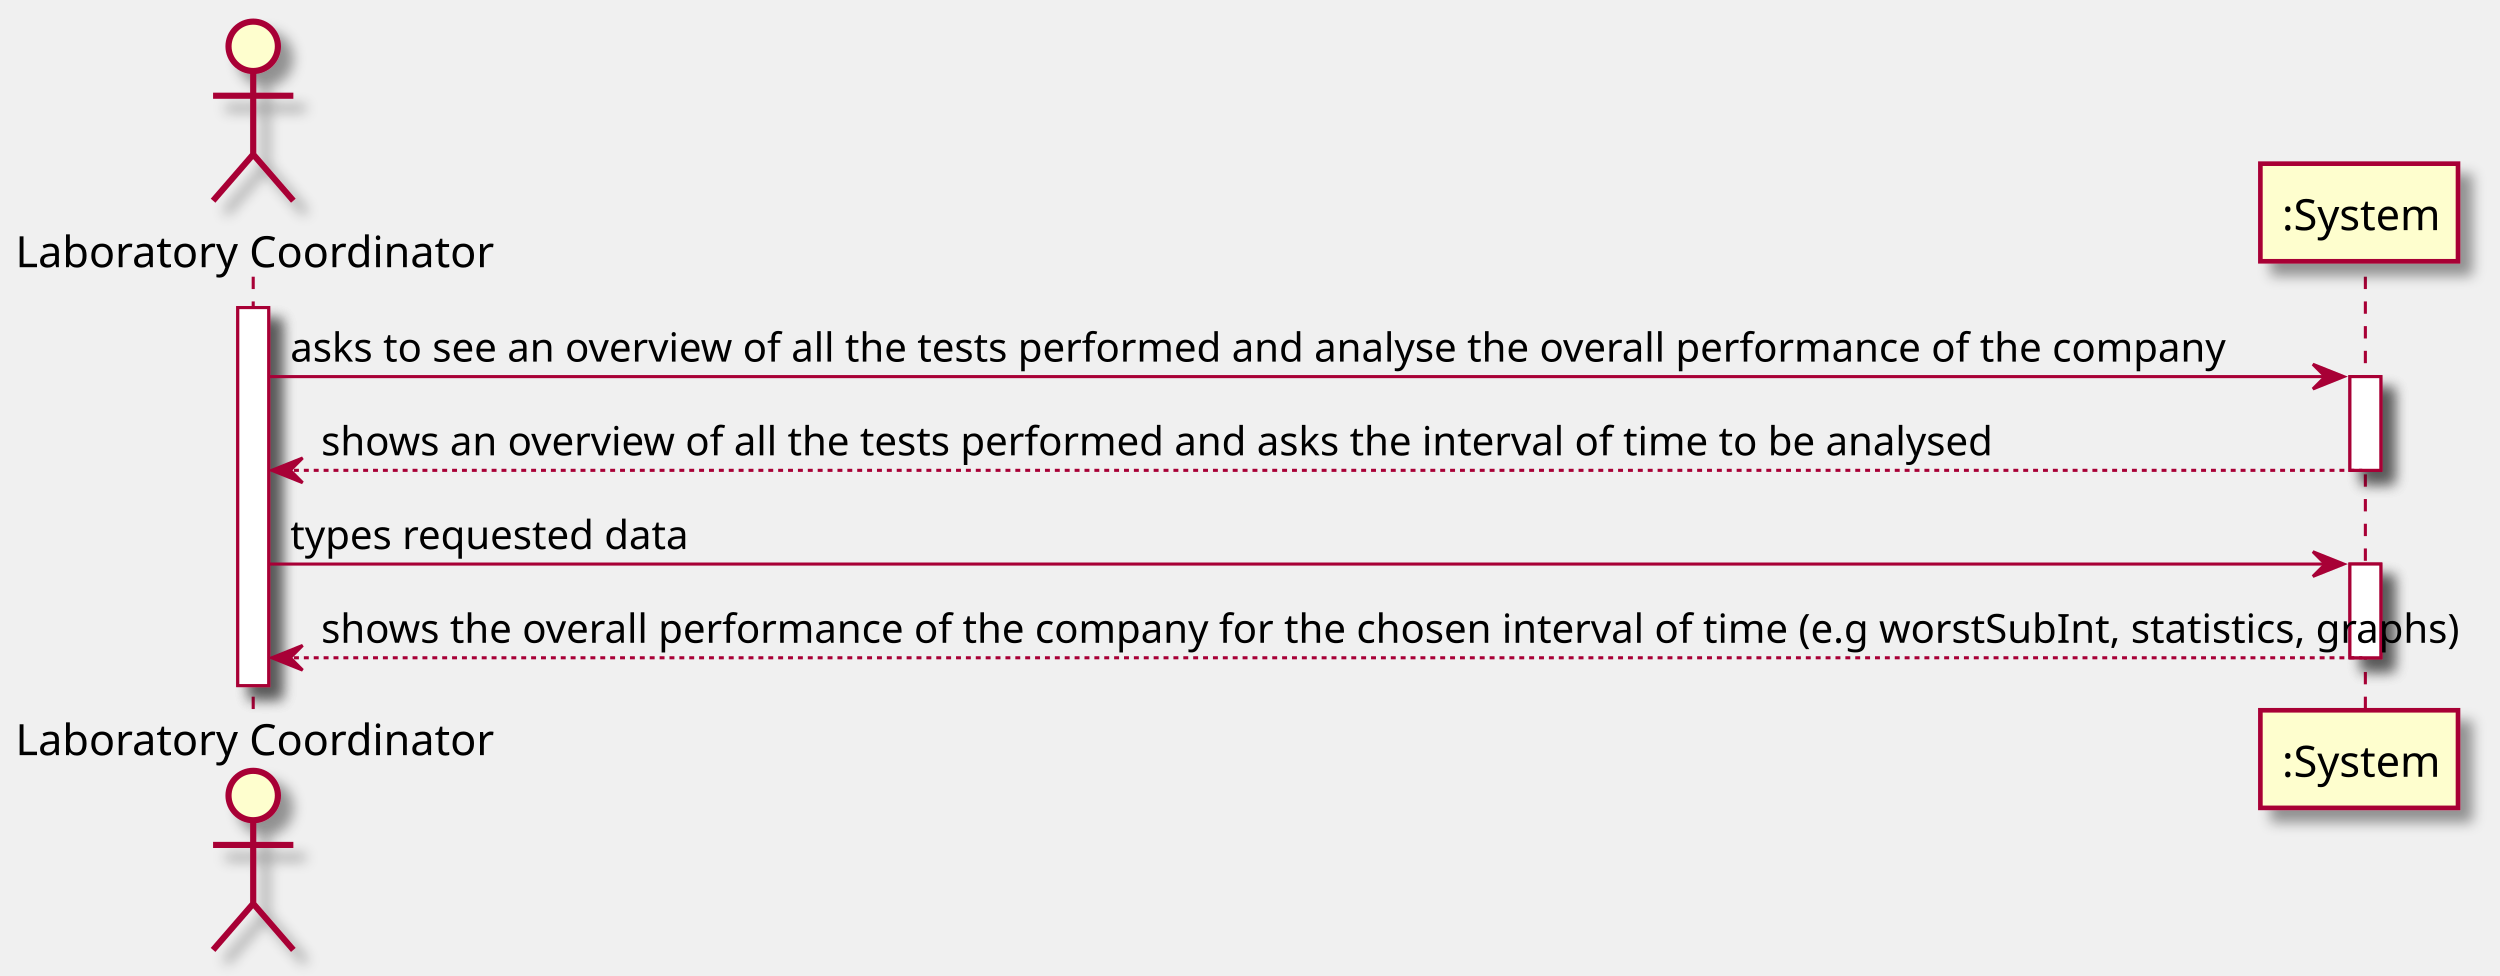
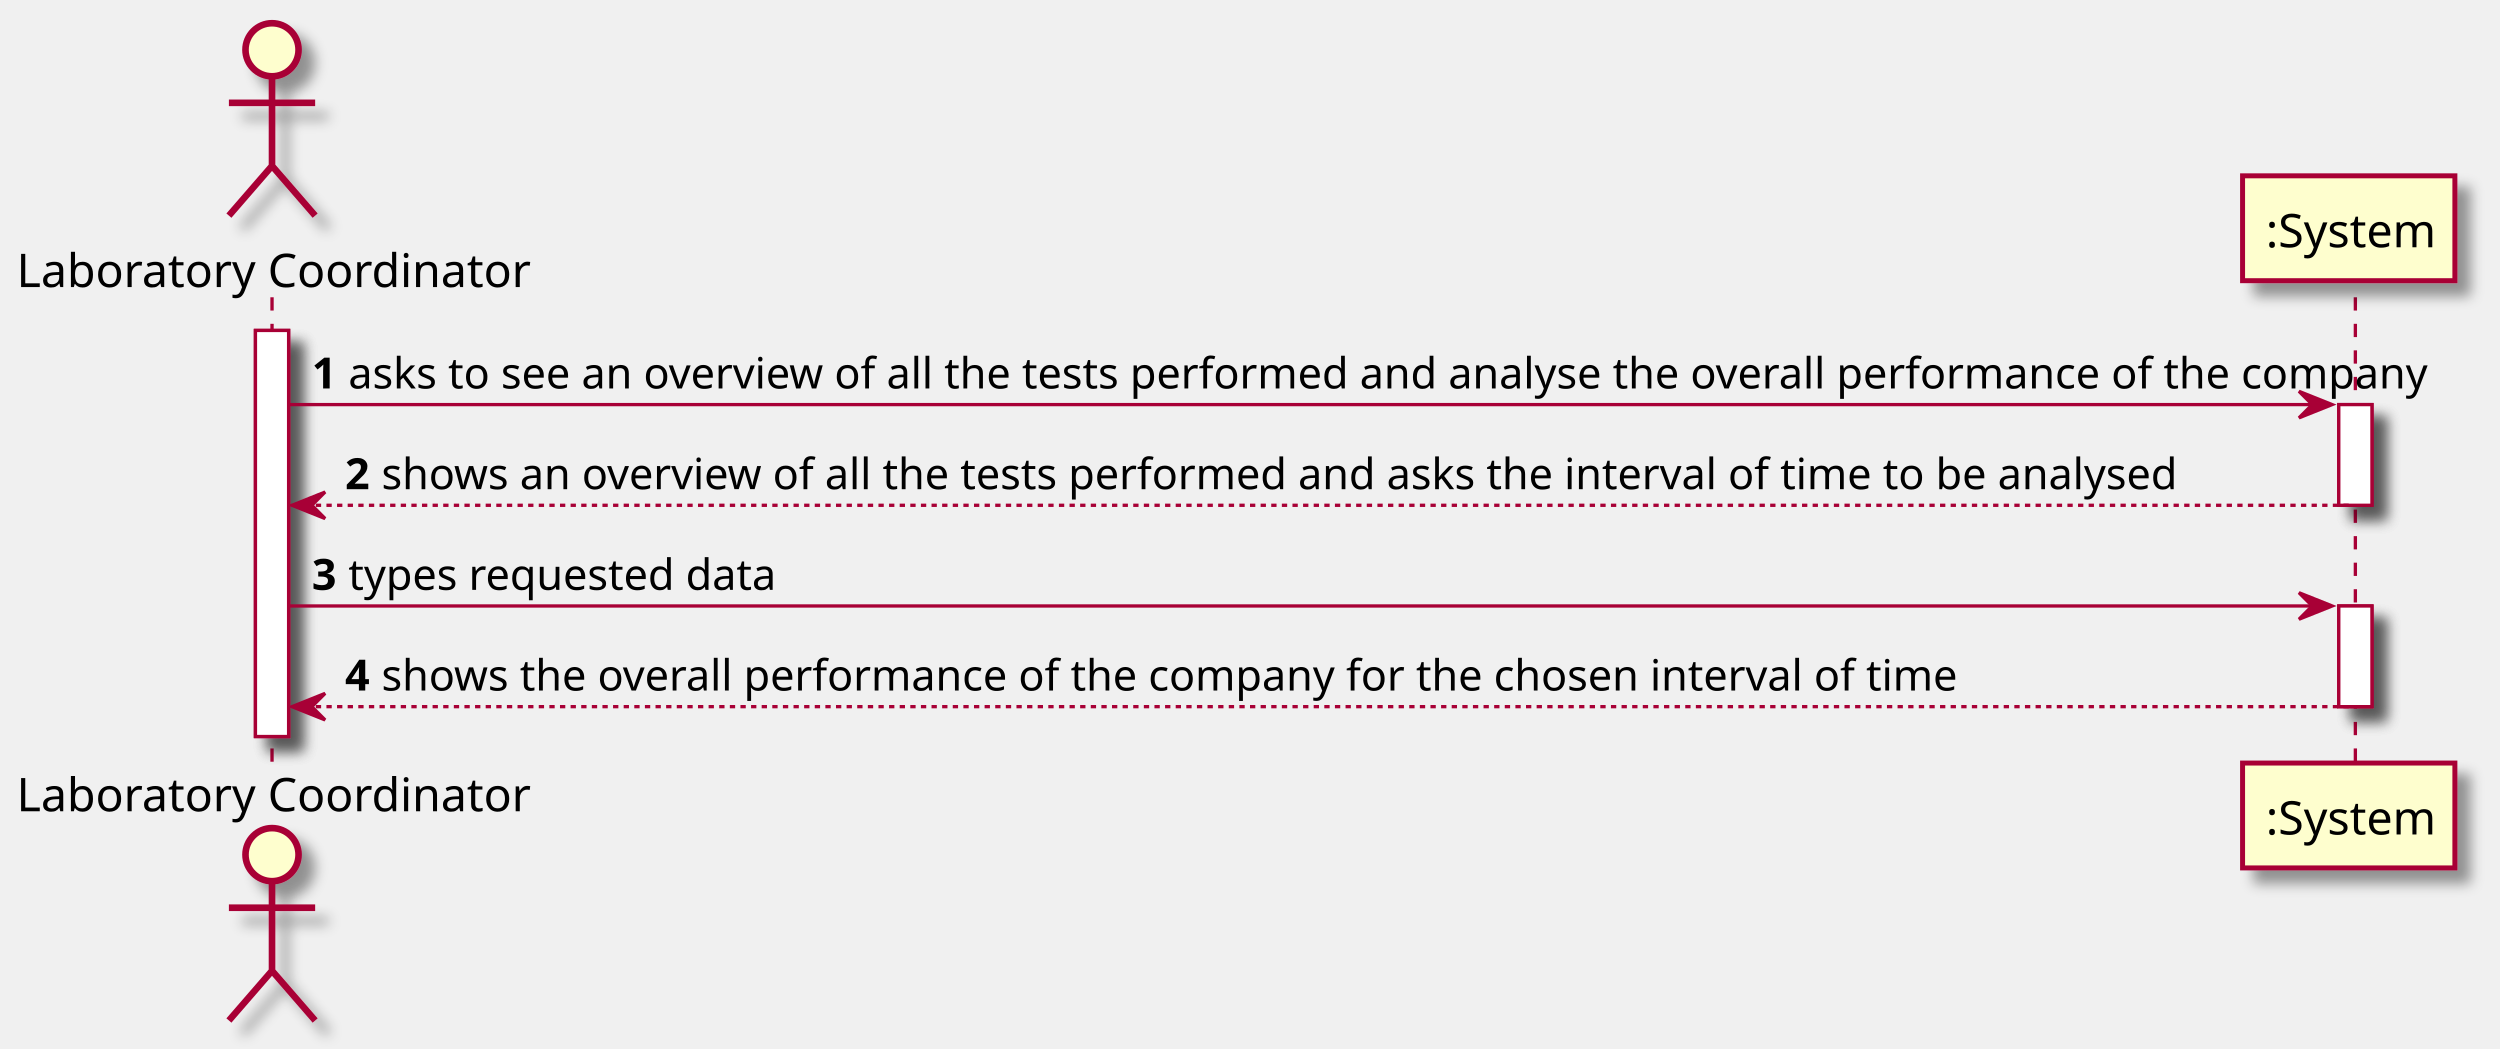
- <svg xmlns="http://www.w3.org/2000/svg" contentScriptType="application/ecmascript" contentStyleType="text/css" height="395px" preserveAspectRatio="none" style="width:1012px;height:395px;" version="1.1" viewBox="0 0 1012 395" width="1012.5px" zoomAndPan="magnify">
+ <svg xmlns="http://www.w3.org/2000/svg" contentScriptType="application/ecmascript" contentStyleType="text/css" height="395px" preserveAspectRatio="none" style="width:942px;height:395px;" version="1.1" viewBox="0 0 942 395" width="942.5px" zoomAndPan="magnify">
  <defs>
-     <filter height="300%" id="f16eum0ut1c0uy" width="300%" x="-1" y="-1">
+     <filter height="300%" id="fzlr0il8x04k7" width="300%" x="-1" y="-1">
      <feGaussianBlur result="blurOut" stdDeviation="2.5" />
      <feColorMatrix in="blurOut" result="blurOut2" type="matrix" values="0 0 0 0 0 0 0 0 0 0 0 0 0 0 0 0 0 0 .4 0" />
      <feOffset dx="5.0" dy="5.0" in="blurOut2" result="blurOut3" />
      <feBlend in="SourceGraphic" in2="blurOut3" mode="normal" />
    </filter>
  </defs>
  <g>
-     <rect fill="#FFFFFF" filter="url(#f16eum0ut1c0uy)" height="153.008" style="stroke:#A80036;stroke-width:1.25;" width="12.5" x="96.25" y="124.512" />
-     <rect fill="#FFFFFF" filter="url(#f16eum0ut1c0uy)" height="37.94" style="stroke:#A80036;stroke-width:1.25;" width="12.5" x="951.25" y="152.451" />
-     <rect fill="#FFFFFF" filter="url(#f16eum0ut1c0uy)" height="37.94" style="stroke:#A80036;stroke-width:1.25;" width="12.5" x="951.25" y="228.33" />
+     <rect fill="#FFFFFF" filter="url(#fzlr0il8x04k7)" height="153.008" style="stroke:#A80036;stroke-width:1.25;" width="12.5" x="96.25" y="124.512" />
+     <rect fill="#FFFFFF" filter="url(#fzlr0il8x04k7)" height="37.94" style="stroke:#A80036;stroke-width:1.25;" width="12.5" x="881.25" y="152.451" />
+     <rect fill="#FFFFFF" filter="url(#fzlr0il8x04k7)" height="37.94" style="stroke:#A80036;stroke-width:1.25;" width="12.5" x="881.25" y="228.33" />
    <line style="stroke:#A80036;stroke-width:1.25;stroke-dasharray:5.0,5.0;" x1="102.5" x2="102.5" y1="112.012" y2="288.769" />
-     <line style="stroke:#A80036;stroke-width:1.25;stroke-dasharray:5.0,5.0;" x1="957.5" x2="957.5" y1="112.012" y2="288.769" />
+     <line style="stroke:#A80036;stroke-width:1.25;stroke-dasharray:5.0,5.0;" x1="887.5" x2="887.5" y1="112.012" y2="288.769" />
    <text fill="#000000" font-family="sans-serif" font-size="17.5" lengthAdjust="spacing" textLength="185" x="6.25" y="108.166">Laboratory Coordinator</text>
-     <ellipse cx="102.5" cy="18.75" fill="#FEFECE" filter="url(#f16eum0ut1c0uy)" rx="10" ry="10" style="stroke:#A80036;stroke-width:2.5;" />
-     <path d="M102.5,28.75 L102.5,62.5 M86.25,38.75 L118.75,38.75 M102.5,62.5 L86.25,81.25 M102.5,62.5 L118.75,81.25 " fill="none" filter="url(#f16eum0ut1c0uy)" style="stroke:#A80036;stroke-width:2.5;" />
+     <ellipse cx="102.5" cy="18.75" fill="#FEFECE" filter="url(#fzlr0il8x04k7)" rx="10" ry="10" style="stroke:#A80036;stroke-width:2.5;" />
+     <path d="M102.5,28.75 L102.5,62.5 M86.25,38.75 L118.75,38.75 M102.5,62.5 L86.25,81.25 M102.5,62.5 L118.75,81.25 " fill="none" filter="url(#fzlr0il8x04k7)" style="stroke:#A80036;stroke-width:2.5;" />
    <text fill="#000000" font-family="sans-serif" font-size="17.5" lengthAdjust="spacing" textLength="185" x="6.25" y="305.686">Laboratory Coordinator</text>
-     <ellipse cx="102.5" cy="322.031" fill="#FEFECE" filter="url(#f16eum0ut1c0uy)" rx="10" ry="10" style="stroke:#A80036;stroke-width:2.5;" />
-     <path d="M102.5,332.031 L102.5,365.781 M86.25,342.031 L118.75,342.031 M102.5,365.781 L86.25,384.531 M102.5,365.781 L118.75,384.531 " fill="none" filter="url(#f16eum0ut1c0uy)" style="stroke:#A80036;stroke-width:2.5;" />
-     <rect fill="#FEFECE" filter="url(#f16eum0ut1c0uy)" height="39.512" style="stroke:#A80036;stroke-width:1.875;" width="80" x="915" y="66.25" />
-     <text fill="#000000" font-family="sans-serif" font-size="17.5" lengthAdjust="spacing" textLength="62.5" x="923.75" y="93.166">:System</text>
-     <rect fill="#FEFECE" filter="url(#f16eum0ut1c0uy)" height="39.512" style="stroke:#A80036;stroke-width:1.875;" width="80" x="915" y="287.519" />
-     <text fill="#000000" font-family="sans-serif" font-size="17.5" lengthAdjust="spacing" textLength="62.5" x="923.75" y="314.436">:System</text>
-     <rect fill="#FFFFFF" filter="url(#f16eum0ut1c0uy)" height="153.008" style="stroke:#A80036;stroke-width:1.25;" width="12.5" x="96.25" y="124.512" />
-     <rect fill="#FFFFFF" filter="url(#f16eum0ut1c0uy)" height="37.94" style="stroke:#A80036;stroke-width:1.25;" width="12.5" x="951.25" y="152.451" />
-     <rect fill="#FFFFFF" filter="url(#f16eum0ut1c0uy)" height="37.94" style="stroke:#A80036;stroke-width:1.25;" width="12.5" x="951.25" y="228.33" />
-     <polygon fill="#A80036" points="936.25,147.451,948.75,152.451,936.25,157.451,941.25,152.451" style="stroke:#A80036;stroke-width:1.25;" />
-     <line style="stroke:#A80036;stroke-width:1.25;" x1="108.75" x2="943.75" y1="152.451" y2="152.451" />
-     <text fill="#000000" font-family="sans-serif" font-size="16.25" lengthAdjust="spacing" textLength="735" x="117.5" y="146.381">asks to see an overview of all the tests performed and analyse the overall performance of the company</text>
+     <ellipse cx="102.5" cy="322.031" fill="#FEFECE" filter="url(#fzlr0il8x04k7)" rx="10" ry="10" style="stroke:#A80036;stroke-width:2.5;" />
+     <path d="M102.5,332.031 L102.5,365.781 M86.25,342.031 L118.75,342.031 M102.5,365.781 L86.25,384.531 M102.5,365.781 L118.75,384.531 " fill="none" filter="url(#fzlr0il8x04k7)" style="stroke:#A80036;stroke-width:2.5;" />
+     <rect fill="#FEFECE" filter="url(#fzlr0il8x04k7)" height="39.512" style="stroke:#A80036;stroke-width:1.875;" width="80" x="845" y="66.25" />
+     <text fill="#000000" font-family="sans-serif" font-size="17.5" lengthAdjust="spacing" textLength="62.5" x="853.75" y="93.166">:System</text>
+     <rect fill="#FEFECE" filter="url(#fzlr0il8x04k7)" height="39.512" style="stroke:#A80036;stroke-width:1.875;" width="80" x="845" y="287.519" />
+     <text fill="#000000" font-family="sans-serif" font-size="17.5" lengthAdjust="spacing" textLength="62.5" x="853.75" y="314.436">:System</text>
+     <rect fill="#FFFFFF" filter="url(#fzlr0il8x04k7)" height="153.008" style="stroke:#A80036;stroke-width:1.25;" width="12.5" x="96.25" y="124.512" />
+     <rect fill="#FFFFFF" filter="url(#fzlr0il8x04k7)" height="37.94" style="stroke:#A80036;stroke-width:1.25;" width="12.5" x="881.25" y="152.451" />
+     <rect fill="#FFFFFF" filter="url(#fzlr0il8x04k7)" height="37.94" style="stroke:#A80036;stroke-width:1.25;" width="12.5" x="881.25" y="228.33" />
+     <polygon fill="#A80036" points="866.25,147.451,878.75,152.451,866.25,157.451,871.25,152.451" style="stroke:#A80036;stroke-width:1.25;" />
+     <line style="stroke:#A80036;stroke-width:1.25;" x1="108.75" x2="873.75" y1="152.451" y2="152.451" />
+     <text fill="#000000" font-family="sans-serif" font-size="16.25" font-weight="bold" lengthAdjust="spacing" textLength="8.75" x="117.5" y="146.381">1</text>
+     <text fill="#000000" font-family="sans-serif" font-size="16.25" lengthAdjust="spacing" textLength="735" x="131.25" y="146.381">asks to see an overview of all the tests performed and analyse the overall performance of the company</text>
    <polygon fill="#A80036" points="122.5,185.391,110,190.391,122.5,195.391,117.5,190.391" style="stroke:#A80036;stroke-width:1.25;" />
-     <line style="stroke:#A80036;stroke-width:1.25;stroke-dasharray:2.0,2.0;" x1="115" x2="956.25" y1="190.391" y2="190.391" />
-     <text fill="#000000" font-family="sans-serif" font-size="16.25" lengthAdjust="spacing" textLength="635" x="130" y="184.32">shows an overview of all the tests performed and asks the interval of time to be analysed</text>
-     <polygon fill="#A80036" points="936.25,223.33,948.75,228.33,936.25,233.33,941.25,228.33" style="stroke:#A80036;stroke-width:1.25;" />
-     <line style="stroke:#A80036;stroke-width:1.25;" x1="108.75" x2="943.75" y1="228.33" y2="228.33" />
-     <text fill="#000000" font-family="sans-serif" font-size="16.25" lengthAdjust="spacing" textLength="152.5" x="117.5" y="222.26">types requested data</text>
+     <line style="stroke:#A80036;stroke-width:1.25;stroke-dasharray:2.0,2.0;" x1="115" x2="886.25" y1="190.391" y2="190.391" />
+     <text fill="#000000" font-family="sans-serif" font-size="16.25" font-weight="bold" lengthAdjust="spacing" textLength="8.75" x="130" y="184.32">2</text>
+     <text fill="#000000" font-family="sans-serif" font-size="16.25" lengthAdjust="spacing" textLength="635" x="143.75" y="184.32">shows an overview of all the tests performed and asks the interval of time to be analysed</text>
+     <polygon fill="#A80036" points="866.25,223.33,878.75,228.33,866.25,233.33,871.25,228.33" style="stroke:#A80036;stroke-width:1.25;" />
+     <line style="stroke:#A80036;stroke-width:1.25;" x1="108.75" x2="873.75" y1="228.33" y2="228.33" />
+     <text fill="#000000" font-family="sans-serif" font-size="16.25" font-weight="bold" lengthAdjust="spacing" textLength="8.75" x="117.5" y="222.26">3</text>
+     <text fill="#000000" font-family="sans-serif" font-size="16.25" lengthAdjust="spacing" textLength="152.5" x="131.25" y="222.26">types requested data</text>
    <polygon fill="#A80036" points="122.5,261.269,110,266.269,122.5,271.269,117.5,266.269" style="stroke:#A80036;stroke-width:1.25;" />
-     <line style="stroke:#A80036;stroke-width:1.25;stroke-dasharray:2.0,2.0;" x1="115" x2="956.25" y1="266.269" y2="266.269" />
-     <text fill="#000000" font-family="sans-serif" font-size="16.25" lengthAdjust="spacing" textLength="812.5" x="130" y="260.199">shows the overall performance of the company for the chosen interval of time (e.g worstSubInt, statistics, graphs)</text>
+     <line style="stroke:#A80036;stroke-width:1.25;stroke-dasharray:2.0,2.0;" x1="115" x2="886.25" y1="266.269" y2="266.269" />
+     <text fill="#000000" font-family="sans-serif" font-size="16.25" font-weight="bold" lengthAdjust="spacing" textLength="8.75" x="130" y="260.199">4</text>
+     <text fill="#000000" font-family="sans-serif" font-size="16.25" lengthAdjust="spacing" textLength="550" x="143.75" y="260.199">shows the overall performance of the company for the chosen interval of time</text>
  </g>
</svg>
